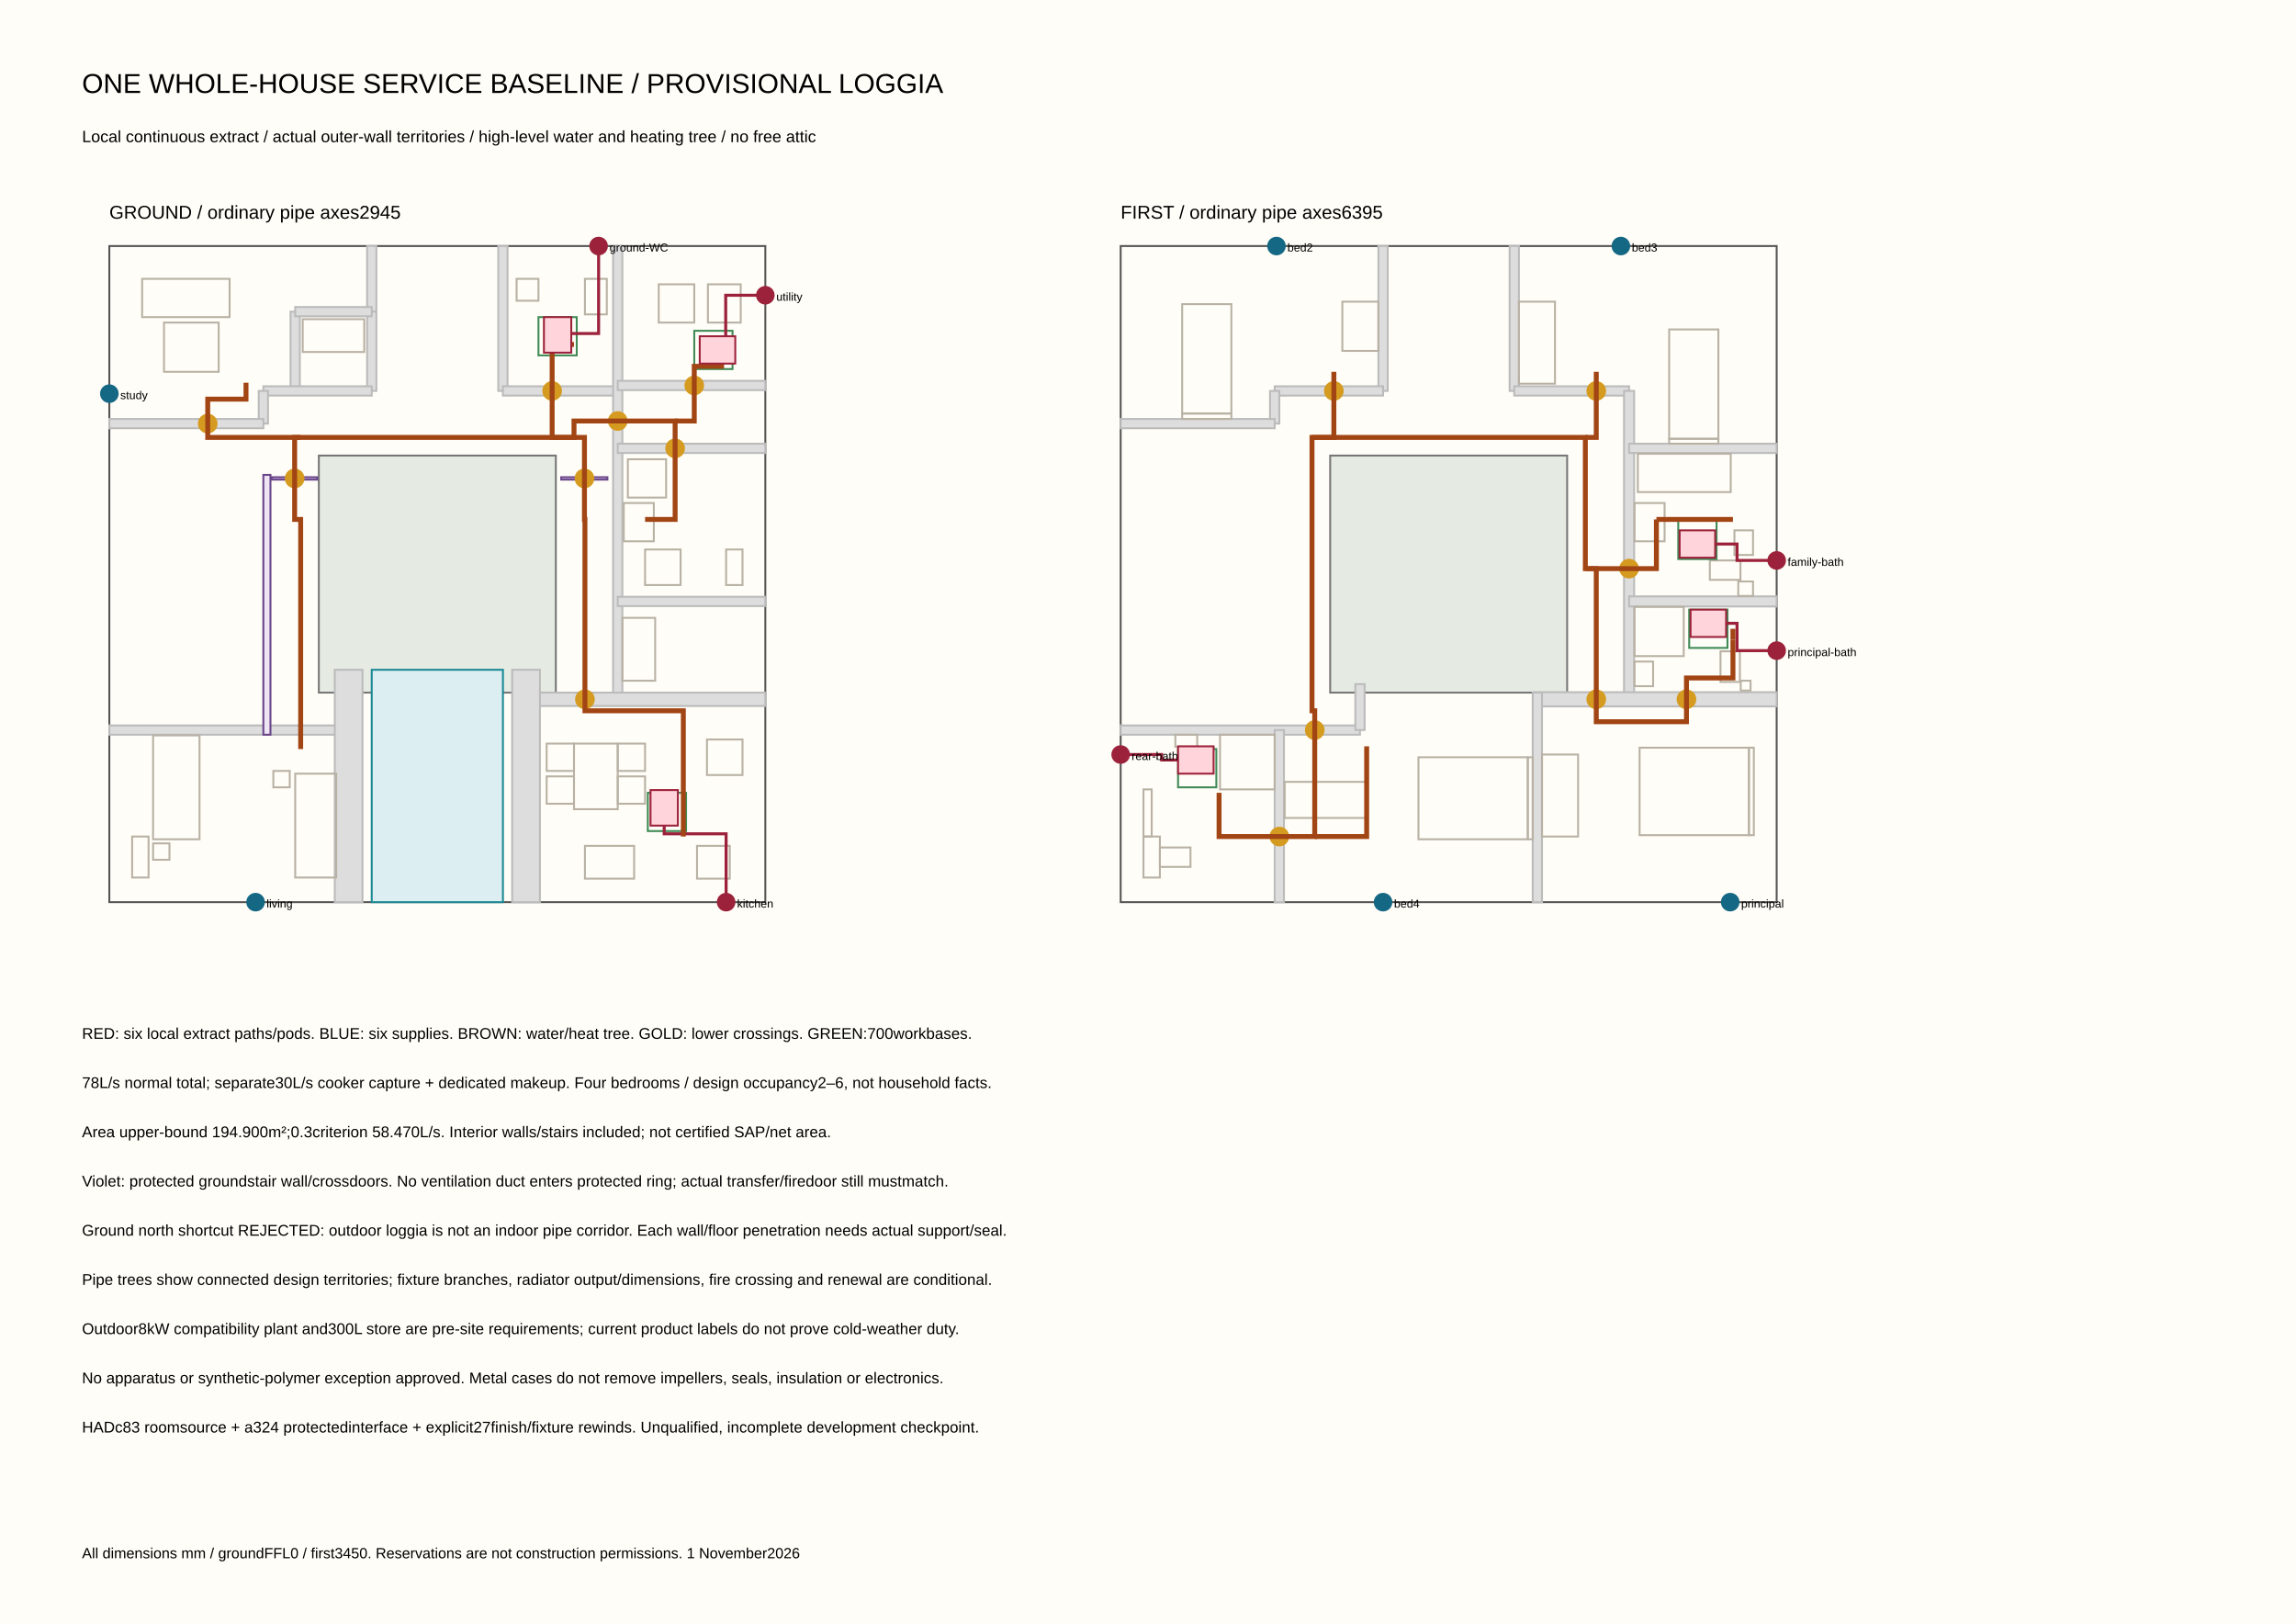
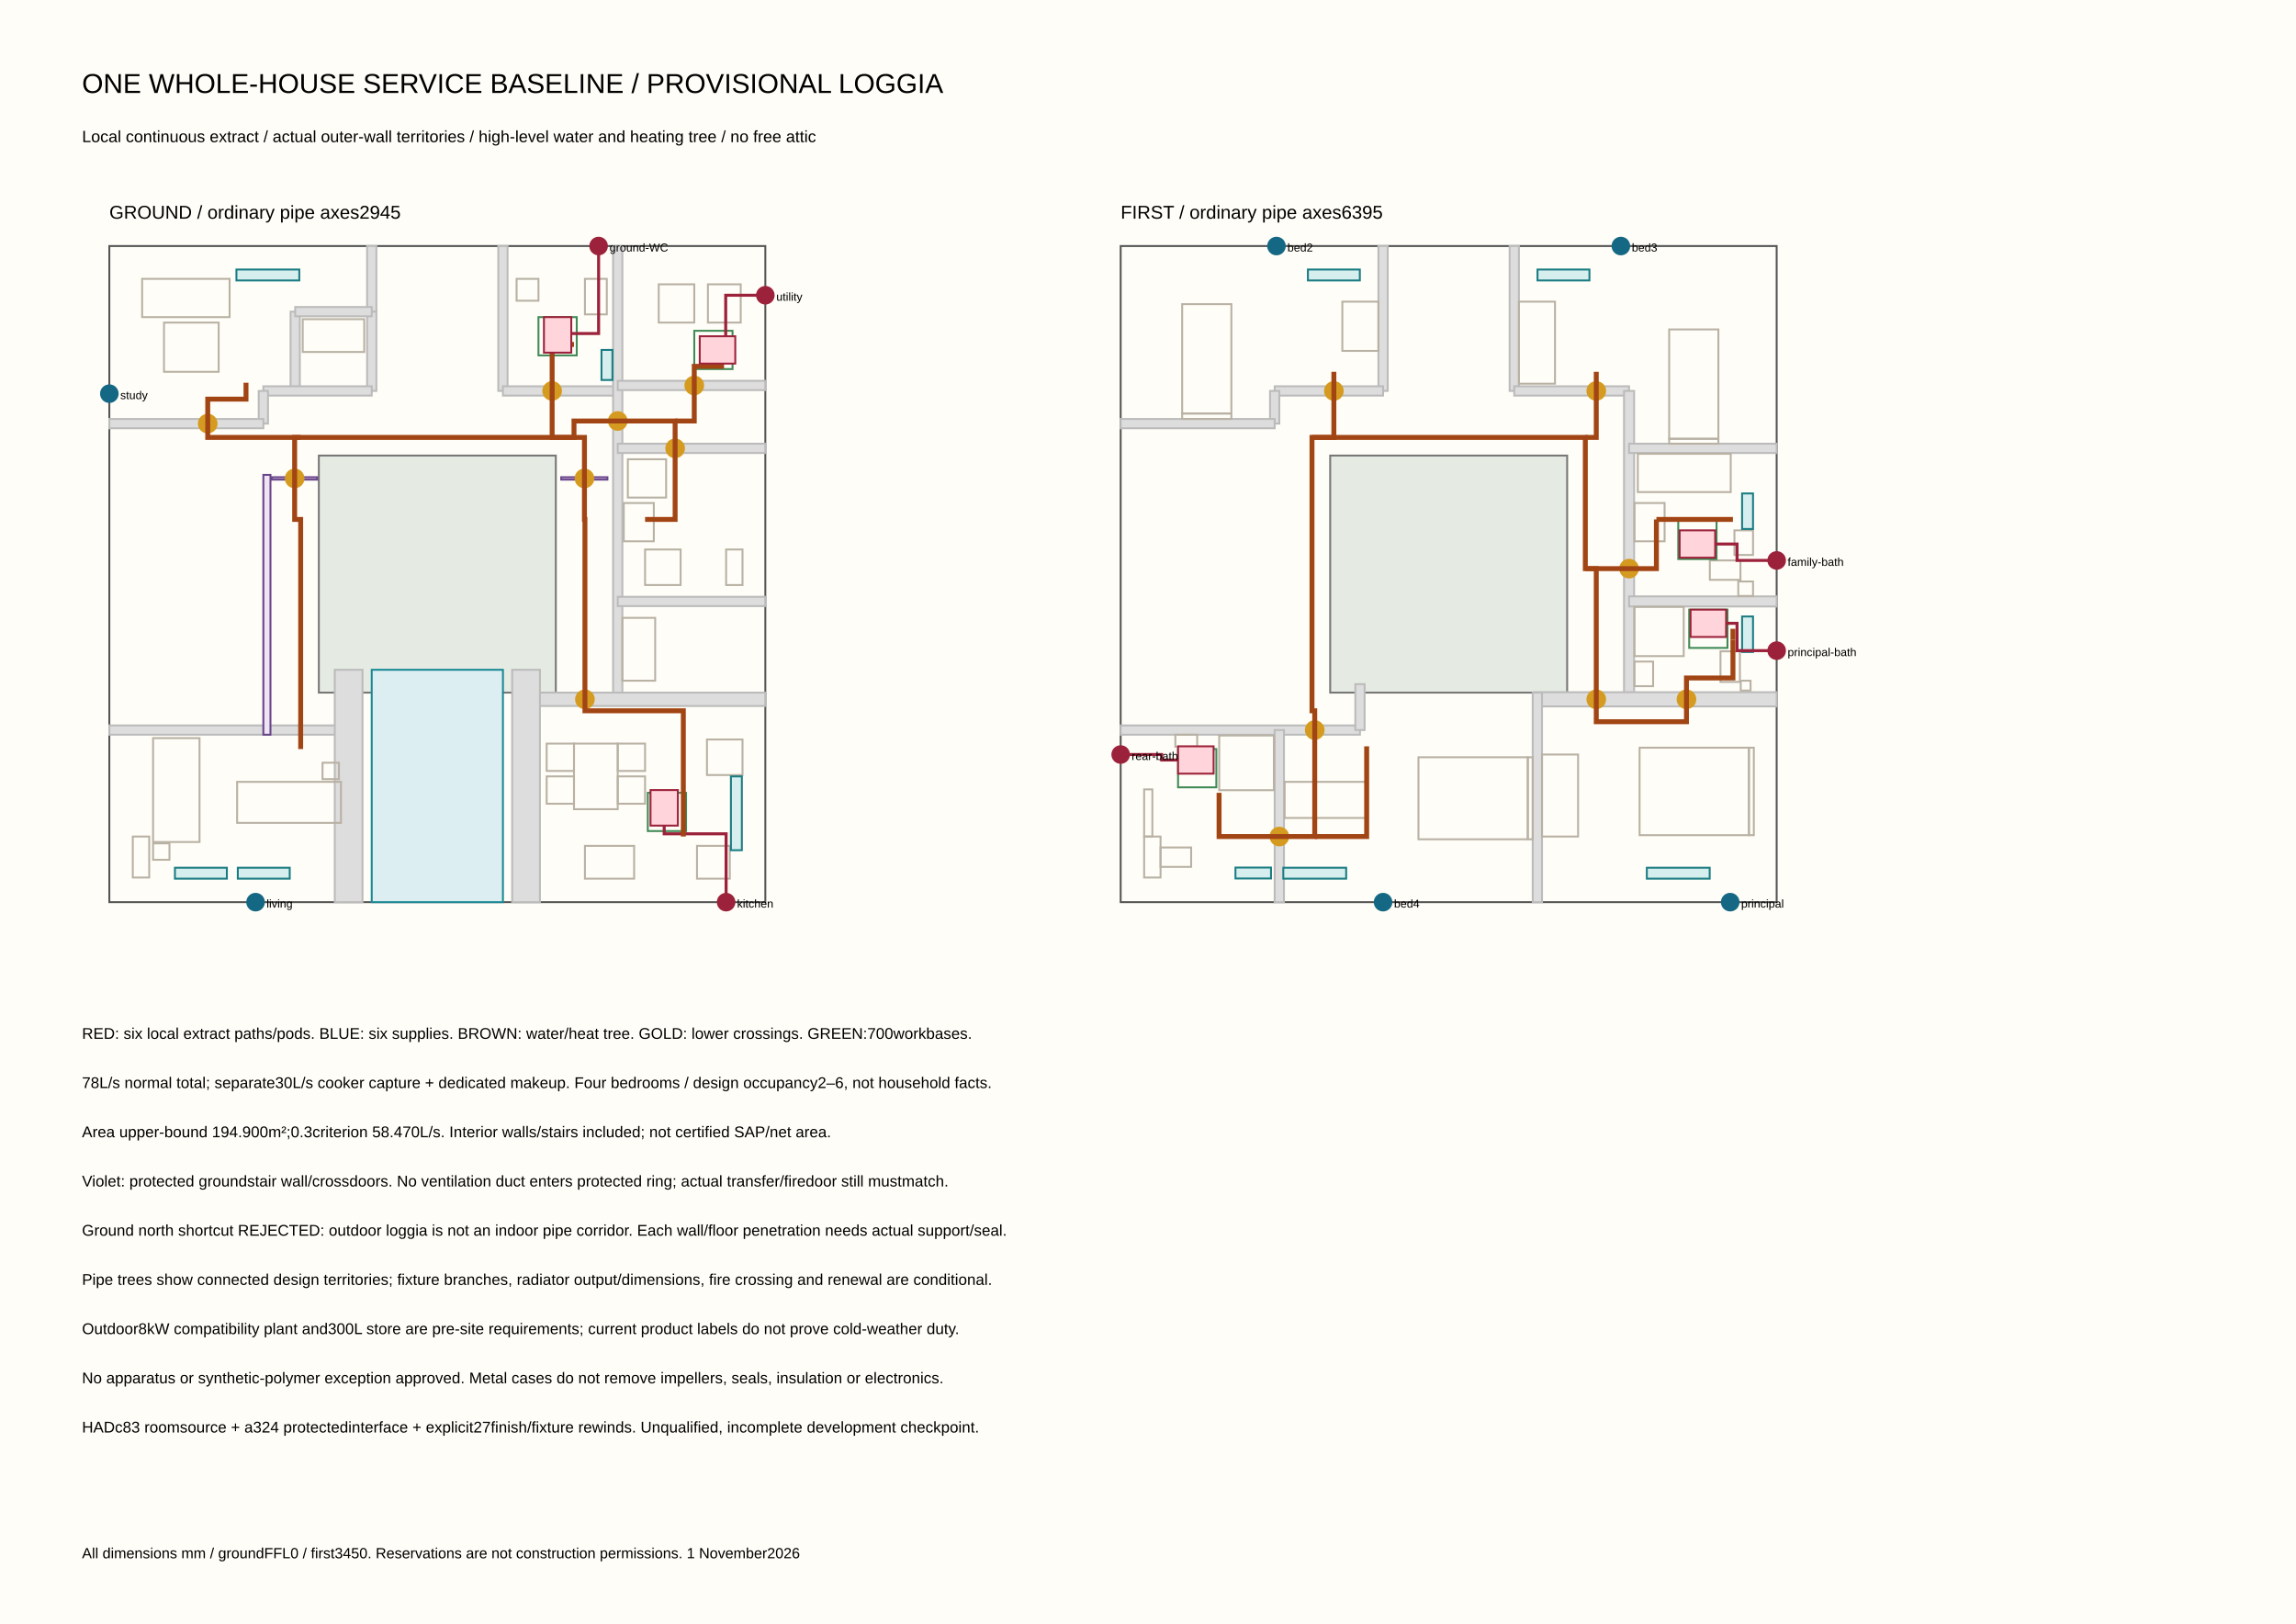
<svg xmlns="http://www.w3.org/2000/svg" width="420mm" height="297mm" viewBox="0 0 420 297">
  <rect width="420" height="297" fill="#fffdf7" />
  <text x="15" y="17" font-size="5" font-family="Arial">ONE WHOLE-HOUSE SERVICE BASELINE / PROVISIONAL LOGGIA</text>
  <text x="15" y="26" font-size="3" font-family="Arial">Local continuous extract / actual outer-wall territories / high-level water and heating tree / no free attic</text>
  <rect x="20.0" y="45.0" width="120.0" height="120.0" fill="none" stroke="#555" stroke-width="0.35" />
  <rect x="58.325" y="83.325" width="43.35" height="43.35" fill="#e5ebe3" stroke="#777" stroke-width="0.35" />
  <rect x="68.0" y="122.5" width="24.0" height="42.5" fill="#dceef1" stroke="#1b8995" stroke-width="0.35" />
  <rect x="67.15" y="45.0" width="1.7" height="12.0" fill="#ddd" stroke="#bbb" stroke-width="0.35" />
  <rect x="67.15" y="57.0" width="1.7" height="14.5" fill="#ddd" stroke="#bbb" stroke-width="0.35" />
  <rect x="53.15" y="57.0" width="1.7" height="14.5" fill="#ddd" stroke="#bbb" stroke-width="0.35" />
  <rect x="54.0" y="56.15" width="14.0" height="1.7" fill="#ddd" stroke="#bbb" stroke-width="0.35" />
  <rect x="48.175" y="70.65" width="19.825" height="1.7" fill="#ddd" stroke="#bbb" stroke-width="0.35" />
  <rect x="47.325" y="71.5" width="1.7" height="5.975" fill="#ddd" stroke="#bbb" stroke-width="0.35" />
  <rect x="20.0" y="76.625" width="28.175" height="1.7" fill="#ddd" stroke="#bbb" stroke-width="0.35" />
  <rect x="91.15" y="45.0" width="1.7" height="26.5" fill="#ddd" stroke="#bbb" stroke-width="0.35" />
  <rect x="92.0" y="70.65" width="21.0" height="1.7" fill="#ddd" stroke="#bbb" stroke-width="0.35" />
  <rect x="112.15" y="45.0" width="1.7" height="82.9" fill="#ddd" stroke="#bbb" stroke-width="0.35" />
  <rect x="113.0" y="69.65" width="27.0" height="1.7" fill="#ddd" stroke="#bbb" stroke-width="0.35" />
  <rect x="113.0" y="81.15" width="27.0" height="1.7" fill="#ddd" stroke="#bbb" stroke-width="0.35" />
  <rect x="113.0" y="109.15" width="27.0" height="1.7" fill="#ddd" stroke="#bbb" stroke-width="0.35" />
  <rect x="20.0" y="132.675" width="43.775" height="1.7" fill="#ddd" stroke="#bbb" stroke-width="0.35" />
  <rect x="95.525" y="126.675" width="44.475" height="2.45" fill="#ddd" stroke="#bbb" stroke-width="0.35" />
  <rect x="61.238" y="122.5" width="5.075" height="42.5" fill="#ddd" stroke="#bbb" stroke-width="0.35" />
  <rect x="93.688" y="122.5" width="5.075" height="42.5" fill="#ddd" stroke="#bbb" stroke-width="0.35" />
  <rect x="26.0" y="51.0" width="16.0" height="7.0" fill="none" stroke="#b8b1a4" stroke-width="0.35" />
  <rect x="30.0" y="59.0" width="10.0" height="9.0" fill="none" stroke="#b8b1a4" stroke-width="0.35" />
  <rect x="55.375" y="58.375" width="11.25" height="6.0" fill="none" stroke="#b8b1a4" stroke-width="0.35" />
  <rect x="107.0" y="51.0" width="4.0" height="6.5" fill="none" stroke="#b8b1a4" stroke-width="0.35" />
  <rect x="94.5" y="51.0" width="4.0" height="4.0" fill="none" stroke="#b8b1a4" stroke-width="0.35" />
  <rect x="114.85" y="84.0" width="7.0" height="7.0" fill="none" stroke="#b8b1a4" stroke-width="0.35" />
  <rect x="114.1" y="92.0" width="5.5" height="7.0" fill="none" stroke="#b8b1a4" stroke-width="0.35" />
  <rect x="113.85" y="113.0" width="6.0" height="11.5" fill="none" stroke="#b8b1a4" stroke-width="0.35" />
-   <rect x="24.175" y="153.0" width="3.0" height="7.5" fill="none" stroke="#b8b1a4" stroke-width="0.35" />
-   <rect x="28.0" y="134.5" width="8.5" height="19.0" fill="none" stroke="#b8b1a4" stroke-width="0.35" />
+   <rect x="24.295" y="153.0" width="3.0" height="7.5" fill="none" stroke="#b8b1a4" stroke-width="0.35" />
+   <rect x="28.0" y="135.0" width="8.5" height="19.0" fill="none" stroke="#b8b1a4" stroke-width="0.35" />
  <rect x="28.0" y="154.25" width="3.0" height="3.0" fill="none" stroke="#b8b1a4" stroke-width="0.35" />
-   <rect x="54.0" y="141.5" width="7.5" height="19.0" fill="none" stroke="#b8b1a4" stroke-width="0.35" />
-   <rect x="50.0" y="141.0" width="3.0" height="3.0" fill="none" stroke="#b8b1a4" stroke-width="0.35" />
+   <rect x="43.375" y="143.0" width="19.0" height="7.5" fill="none" stroke="#b8b1a4" stroke-width="0.35" />
+   <rect x="59.0" y="139.5" width="3.0" height="3.0" fill="none" stroke="#b8b1a4" stroke-width="0.35" />
  <rect x="105.0" y="136.0" width="8.0" height="12.0" fill="none" stroke="#b8b1a4" stroke-width="0.35" />
  <rect x="100.0" y="136.0" width="5.0" height="5.0" fill="none" stroke="#b8b1a4" stroke-width="0.35" />
  <rect x="100.0" y="142.0" width="5.0" height="5.0" fill="none" stroke="#b8b1a4" stroke-width="0.35" />
  <rect x="113.0" y="136.0" width="5.0" height="5.0" fill="none" stroke="#b8b1a4" stroke-width="0.35" />
  <rect x="113.0" y="142.0" width="5.0" height="5.0" fill="none" stroke="#b8b1a4" stroke-width="0.35" />
  <rect x="129.325" y="135.25" width="6.5" height="6.5" fill="none" stroke="#b8b1a4" stroke-width="0.35" />
  <rect x="107.0" y="154.705" width="9.0" height="6.0" fill="none" stroke="#b8b1a4" stroke-width="0.35" />
  <rect x="127.5" y="154.705" width="6.0" height="6.0" fill="none" stroke="#b8b1a4" stroke-width="0.35" />
  <rect x="120.5" y="52.0" width="6.5" height="7.0" fill="none" stroke="#b8b1a4" stroke-width="0.35" />
  <rect x="129.5" y="52.0" width="6.0" height="7.0" fill="none" stroke="#b8b1a4" stroke-width="0.35" />
  <rect x="118.0" y="100.5" width="6.5" height="6.5" fill="none" stroke="#b8b1a4" stroke-width="0.35" />
  <rect x="132.825" y="100.5" width="3.0" height="6.5" fill="none" stroke="#b8b1a4" stroke-width="0.35" />
+   <rect x="43.25" y="49.295" width="11.5" height="2.0" fill="#d7eeee" stroke="#1a7c83" stroke-width="0.35" />
+   <rect x="32.0" y="158.705" width="9.5" height="2.0" fill="#d7eeee" stroke="#1a7c83" stroke-width="0.35" />
+   <rect x="43.5" y="158.705" width="9.5" height="2.0" fill="#d7eeee" stroke="#1a7c83" stroke-width="0.35" />
+   <rect x="133.705" y="142.0" width="2.0" height="13.5" fill="#d7eeee" stroke="#1a7c83" stroke-width="0.35" />
+   <rect x="110.03" y="64.0" width="2.0" height="5.5" fill="#d7eeee" stroke="#1a7c83" stroke-width="0.35" />
  <rect x="48.175" y="86.85" width="1.3" height="47.525" fill="#eee4f3" stroke="#69458a" stroke-width="0.35" />
  <rect x="49.725" y="87.28" width="8.3" height="0.44" fill="#eee4f3" stroke="#69458a" stroke-width="0.35" />
  <rect x="102.663" y="87.28" width="8.45" height="0.44" fill="#eee4f3" stroke="#69458a" stroke-width="0.35" />
  <circle cx="53.9" cy="87.5" r="1.8" fill="#d59b20" />
  <circle cx="106.913" cy="87.5" r="1.8" fill="#d59b20" />
  <circle cx="113.0" cy="77.0" r="1.8" fill="#d59b20" />
  <circle cx="123.5" cy="82.0" r="1.8" fill="#d59b20" />
  <circle cx="127.0" cy="70.5" r="1.8" fill="#d59b20" />
  <circle cx="38.0" cy="77.475" r="1.8" fill="#d59b20" />
  <circle cx="101.0" cy="71.5" r="1.8" fill="#d59b20" />
  <circle cx="107.0" cy="127.9" r="1.8" fill="#d59b20" />
  <rect x="98.5" y="58.0" width="7.0" height="7.0" fill="none" stroke="#3f8a55" stroke-width="0.35" />
  <polyline points="102.0,61.0 104.0,61.0 109.5,61.0 109.5,45.0" stroke="#9c223b" stroke-width=".55" fill="none" />
  <rect x="127.0" y="60.5" width="7.0" height="7.0" fill="none" stroke="#3f8a55" stroke-width="0.35" />
  <polyline points="128.0,64.0 130.0,64.0 132.75,64.0 132.75,54.0 140.0,54.0" stroke="#9c223b" stroke-width=".55" fill="none" />
  <rect x="118.5" y="145.0" width="7.0" height="7.0" fill="none" stroke="#3f8a55" stroke-width="0.35" />
  <polyline points="121.5,144.5 121.5,146.5 121.5,152.5 132.825,152.5 132.825,165.0" stroke="#9c223b" stroke-width=".55" fill="none" />
  <polyline points="118.0,95.0 123.5,95.0 123.5,77.0 105.0,77.0 105.0,80.0 55.0,80.0 53.9,80.0 53.9,95.0 55.0,95.0 55.0,130.0 55.0,137.0" stroke="#a24515" stroke-width=".9" fill="none" />
  <polyline points="105.0,80.0 106.913,80.0 106.913,95.0 107.0,95.0 107.0,130.0 125.0,130.0 125.0,153.0" stroke="#a24515" stroke-width=".9" fill="none" />
  <polyline points="55.0,80.0 38.0,80.0 38.0,73.0 45.0,73.0 45.0,70.0" stroke="#a24515" stroke-width=".9" fill="none" />
  <polyline points="105.0,80.0 101.0,80.0 101.0,63.0 105.0,63.0" stroke="#a24515" stroke-width=".9" fill="none" />
  <polyline points="123.5,77.0 127.0,77.0 127.0,67.0 132.0,67.0 132.0,63.0" stroke="#a24515" stroke-width=".9" fill="none" />
  <rect x="99.5" y="58.0" width="5.0" height="6.5" fill="#ffd5db" stroke="#9c223b" stroke-width="0.35" />
  <circle cx="109.5" cy="45.0" r="1.7" fill="#9c223b" />
  <text x="111.5" y="46.0" font-size="2.1" font-family="Arial">ground-WC</text>
  <rect x="128.0" y="61.5" width="6.5" height="5.0" fill="#ffd5db" stroke="#9c223b" stroke-width="0.35" />
  <circle cx="140.0" cy="54.0" r="1.7" fill="#9c223b" />
  <text x="142.0" y="55.0" font-size="2.1" font-family="Arial">utility</text>
  <rect x="119.0" y="144.5" width="5.0" height="6.5" fill="#ffd5db" stroke="#9c223b" stroke-width="0.35" />
  <circle cx="132.825" cy="165.0" r="1.7" fill="#9c223b" />
  <text x="134.825" y="166.0" font-size="2.1" font-family="Arial">kitchen</text>
  <circle cx="20.0" cy="72.0" r="1.7" fill="#146884" />
  <text x="22.0" y="73.0" font-size="2.1" font-family="Arial">study</text>
  <circle cx="46.75" cy="165.0" r="1.7" fill="#146884" />
  <text x="48.75" y="166.0" font-size="2.1" font-family="Arial">living</text>
  <text x="20" y="40" font-size="3.4" font-family="Arial">GROUND / ordinary pipe axes2945</text>
  <rect x="205.0" y="45.0" width="120.0" height="120.0" fill="none" stroke="#555" stroke-width="0.35" />
  <rect x="243.325" y="83.325" width="43.35" height="43.35" fill="#e5ebe3" stroke="#777" stroke-width="0.35" />
  <rect x="252.15" y="45.0" width="1.7" height="26.5" fill="#ddd" stroke="#bbb" stroke-width="0.35" />
  <rect x="233.175" y="70.65" width="19.825" height="1.7" fill="#ddd" stroke="#bbb" stroke-width="0.35" />
  <rect x="232.325" y="71.5" width="1.7" height="5.975" fill="#ddd" stroke="#bbb" stroke-width="0.35" />
  <rect x="205.0" y="76.625" width="28.175" height="1.7" fill="#ddd" stroke="#bbb" stroke-width="0.35" />
  <rect x="276.15" y="45.0" width="1.7" height="26.5" fill="#ddd" stroke="#bbb" stroke-width="0.35" />
  <rect x="277.0" y="70.65" width="21.0" height="1.7" fill="#ddd" stroke="#bbb" stroke-width="0.35" />
  <rect x="297.075" y="71.5" width="1.85" height="56.4" fill="#ddd" stroke="#bbb" stroke-width="0.35" />
  <rect x="298.0" y="81.15" width="27.0" height="1.7" fill="#ddd" stroke="#bbb" stroke-width="0.35" />
  <rect x="298.0" y="109.075" width="27.0" height="1.85" fill="#ddd" stroke="#bbb" stroke-width="0.35" />
  <rect x="205.0" y="132.675" width="43.775" height="1.7" fill="#ddd" stroke="#bbb" stroke-width="0.35" />
  <rect x="247.925" y="125.125" width="1.7" height="8.4" fill="#ddd" stroke="#bbb" stroke-width="0.35" />
  <rect x="280.525" y="126.6" width="44.475" height="2.6" fill="#ddd" stroke="#bbb" stroke-width="0.35" />
  <rect x="280.375" y="126.675" width="1.7" height="38.325" fill="#ddd" stroke="#bbb" stroke-width="0.35" />
  <rect x="233.175" y="133.525" width="1.7" height="31.475" fill="#ddd" stroke="#bbb" stroke-width="0.35" />
  <rect x="216.25" y="55.625" width="9.0" height="20.0" fill="none" stroke="#b8b1a4" stroke-width="0.35" />
  <rect x="216.25" y="75.625" width="9.0" height="1.0" fill="none" stroke="#b8b1a4" stroke-width="0.35" />
  <rect x="245.55" y="55.175" width="6.6" height="9.0" fill="none" stroke="#b8b1a4" stroke-width="0.35" />
  <rect x="305.337" y="60.25" width="9.0" height="20.0" fill="none" stroke="#b8b1a4" stroke-width="0.35" />
  <rect x="305.337" y="80.25" width="9.0" height="0.9" fill="none" stroke="#b8b1a4" stroke-width="0.35" />
  <rect x="277.85" y="55.175" width="6.6" height="15.0" fill="none" stroke="#b8b1a4" stroke-width="0.35" />
  <rect x="259.475" y="138.5" width="20.0" height="15.0" fill="none" stroke="#b8b1a4" stroke-width="0.35" />
  <rect x="279.475" y="138.5" width="0.9" height="15.0" fill="none" stroke="#b8b1a4" stroke-width="0.35" />
  <rect x="235.0" y="143.0" width="15.0" height="6.6" fill="none" stroke="#b8b1a4" stroke-width="0.35" />
  <rect x="299.925" y="136.75" width="20.0" height="16.0" fill="none" stroke="#b8b1a4" stroke-width="0.35" />
  <rect x="319.925" y="136.75" width="0.9" height="16.0" fill="none" stroke="#b8b1a4" stroke-width="0.35" />
  <rect x="282.075" y="138.0" width="6.6" height="15.0" fill="none" stroke="#b8b1a4" stroke-width="0.35" />
-   <rect x="223.175" y="134.375" width="10.0" height="10.0" fill="none" stroke="#b8b1a4" stroke-width="0.35" />
-   <rect x="212.175" y="155.0" width="5.6" height="3.55" fill="none" stroke="#b8b1a4" stroke-width="0.35" />
+   <rect x="223.025" y="134.525" width="10.0" height="10.0" fill="none" stroke="#b8b1a4" stroke-width="0.35" />
+   <rect x="212.295" y="155.0" width="5.6" height="3.55" fill="none" stroke="#b8b1a4" stroke-width="0.35" />
  <rect x="215.0" y="134.375" width="4.0" height="2.2" fill="none" stroke="#b8b1a4" stroke-width="0.35" />
-   <rect x="209.175" y="153.0" width="3.0" height="7.5" fill="none" stroke="#b8b1a4" stroke-width="0.35" />
-   <rect x="209.175" y="144.375" width="1.5" height="8.625" fill="none" stroke="#b8b1a4" stroke-width="0.35" />
+   <rect x="209.295" y="153.0" width="3.0" height="7.5" fill="none" stroke="#b8b1a4" stroke-width="0.35" />
+   <rect x="209.295" y="144.375" width="1.5" height="8.625" fill="none" stroke="#b8b1a4" stroke-width="0.35" />
  <rect x="299.0" y="111.0" width="9.0" height="9.0" fill="none" stroke="#b8b1a4" stroke-width="0.35" />
  <rect x="314.725" y="119.125" width="3.55" height="5.6" fill="none" stroke="#b8b1a4" stroke-width="0.35" />
  <rect x="299.0" y="121.0" width="3.4" height="4.5" fill="none" stroke="#b8b1a4" stroke-width="0.35" />
  <rect x="318.425" y="124.5" width="1.8" height="1.8" fill="none" stroke="#b8b1a4" stroke-width="0.35" />
  <rect x="312.775" y="102.5" width="5.6" height="3.55" fill="none" stroke="#b8b1a4" stroke-width="0.35" />
  <rect x="317.275" y="97.0" width="3.4" height="4.5" fill="none" stroke="#b8b1a4" stroke-width="0.35" />
  <rect x="299.6" y="83.0" width="17.0" height="7.0" fill="none" stroke="#b8b1a4" stroke-width="0.35" />
  <rect x="317.975" y="106.35" width="2.7" height="2.65" fill="none" stroke="#b8b1a4" stroke-width="0.35" />
  <rect x="299.0" y="92.0" width="5.5" height="7.0" fill="none" stroke="#b8b1a4" stroke-width="0.35" />
+   <rect x="239.25" y="49.295" width="9.5" height="2.0" fill="#d7eeee" stroke="#1a7c83" stroke-width="0.35" />
+   <rect x="281.25" y="49.295" width="9.5" height="2.0" fill="#d7eeee" stroke="#1a7c83" stroke-width="0.35" />
+   <rect x="234.75" y="158.705" width="11.5" height="2.0" fill="#d7eeee" stroke="#1a7c83" stroke-width="0.35" />
+   <rect x="301.25" y="158.705" width="11.5" height="2.0" fill="#d7eeee" stroke="#1a7c83" stroke-width="0.35" />
+   <rect x="226.0" y="158.675" width="6.5" height="2.0" fill="#d7eeee" stroke="#1a7c83" stroke-width="0.35" />
+   <rect x="318.675" y="90.25" width="2.0" height="6.5" fill="#d7eeee" stroke="#1a7c83" stroke-width="0.35" />
+   <rect x="318.675" y="112.75" width="2.0" height="6.5" fill="#d7eeee" stroke="#1a7c83" stroke-width="0.35" />
  <circle cx="298.0" cy="104.0" r="1.8" fill="#d59b20" />
  <circle cx="244.0" cy="71.5" r="1.8" fill="#d59b20" />
  <circle cx="292.0" cy="71.5" r="1.8" fill="#d59b20" />
  <circle cx="240.5" cy="133.525" r="1.8" fill="#d59b20" />
  <circle cx="234.025" cy="153.0" r="1.8" fill="#d59b20" />
  <circle cx="292.0" cy="127.9" r="1.8" fill="#d59b20" />
  <circle cx="308.5" cy="127.9" r="1.8" fill="#d59b20" />
  <rect x="215.5" y="137.0" width="7.0" height="7.0" fill="none" stroke="#3f8a55" stroke-width="0.35" />
  <polyline points="222.0,139.0 212.5,139.0 212.5,138.0 205.0,138.0" stroke="#9c223b" stroke-width=".55" fill="none" />
  <rect x="307.0" y="95.25" width="7.0" height="7.0" fill="none" stroke="#3f8a55" stroke-width="0.35" />
  <polyline points="313.75,99.5 317.75,99.5 317.75,102.5 325.0,102.5" stroke="#9c223b" stroke-width=".55" fill="none" />
  <rect x="309.0" y="111.5" width="7.0" height="7.0" fill="none" stroke="#3f8a55" stroke-width="0.35" />
  <polyline points="315.75,114.0 317.75,114.0 317.75,119.0 317.75,119.0 325.0,119.0" stroke="#9c223b" stroke-width=".55" fill="none" />
  <polyline points="303.0,95.0 303.0,104.0 290.0,104.0 290.0,80.0 240.0,80.0 240.0,130.0 240.5,130.0 240.5,153.0 223.0,153.0 223.0,145.0" stroke="#a24515" stroke-width=".9" fill="none" />
  <polyline points="290.0,104.0 292.0,104.0 292.0,132.0 308.5,132.0 308.5,124.0 317.0,124.0 317.0,117.0" stroke="#a24515" stroke-width=".9" fill="none" />
  <polyline points="240.5,153.0 250.0,153.0 250.0,136.5" stroke="#a24515" stroke-width=".9" fill="none" />
  <polyline points="240.0,80.0 244.0,80.0 244.0,68.0" stroke="#a24515" stroke-width=".9" fill="none" />
  <polyline points="290.0,80.0 292.0,80.0 292.0,68.0" stroke="#a24515" stroke-width=".9" fill="none" />
  <polyline points="303.0,95.0 317.0,95.0" stroke="#a24515" stroke-width=".9" fill="none" />
  <polyline points="317.0,117.0 317.0,115.0" stroke="#a24515" stroke-width=".9" fill="none" />
  <rect x="215.5" y="136.5" width="6.5" height="5.0" fill="#ffd5db" stroke="#9c223b" stroke-width="0.35" />
  <circle cx="205.0" cy="138.0" r="1.7" fill="#9c223b" />
  <text x="207.0" y="139.0" font-size="2.1" font-family="Arial">rear-bath</text>
  <rect x="307.25" y="97.0" width="6.5" height="5.0" fill="#ffd5db" stroke="#9c223b" stroke-width="0.35" />
  <circle cx="325.0" cy="102.5" r="1.7" fill="#9c223b" />
  <text x="327.0" y="103.5" font-size="2.1" font-family="Arial">family-bath</text>
  <rect x="309.25" y="111.5" width="6.5" height="5.0" fill="#ffd5db" stroke="#9c223b" stroke-width="0.35" />
  <circle cx="325.0" cy="119.0" r="1.7" fill="#9c223b" />
  <text x="327.0" y="120.0" font-size="2.1" font-family="Arial">principal-bath</text>
  <circle cx="233.5" cy="45.0" r="1.7" fill="#146884" />
  <text x="235.5" y="46.0" font-size="2.1" font-family="Arial">bed2</text>
  <circle cx="296.5" cy="45.0" r="1.7" fill="#146884" />
  <text x="298.5" y="46.0" font-size="2.1" font-family="Arial">bed3</text>
  <circle cx="253.0" cy="165.0" r="1.7" fill="#146884" />
  <text x="255.0" y="166.0" font-size="2.1" font-family="Arial">bed4</text>
  <circle cx="316.5" cy="165.0" r="1.7" fill="#146884" />
  <text x="318.5" y="166.0" font-size="2.1" font-family="Arial">principal</text>
  <text x="205" y="40" font-size="3.4" font-family="Arial">FIRST / ordinary pipe axes6395</text>
  <text x="15" y="190" font-size="2.85" font-family="Arial">RED: six local extract paths/pods. BLUE: six supplies. BROWN: water/heat tree. GOLD: lower crossings. GREEN:700workbases.</text>
  <text x="15" y="199" font-size="2.85" font-family="Arial">78L/s normal total; separate30L/s cooker capture + dedicated makeup. Four bedrooms / design occupancy2–6, not household facts.</text>
  <text x="15" y="208" font-size="2.85" font-family="Arial">Area upper-bound 194.900m²;0.3criterion 58.470L/s. Interior walls/stairs included; not certified SAP/net area.</text>
  <text x="15" y="217" font-size="2.85" font-family="Arial">Violet: protected groundstair wall/crossdoors. No ventilation duct enters protected ring; actual transfer/firedoor still mustmatch.</text>
  <text x="15" y="226" font-size="2.85" font-family="Arial">Ground north shortcut REJECTED: outdoor loggia is not an indoor pipe corridor. Each wall/floor penetration needs actual support/seal.</text>
  <text x="15" y="235" font-size="2.85" font-family="Arial">Pipe trees show connected design territories; fixture branches, radiator output/dimensions, fire crossing and renewal are conditional.</text>
  <text x="15" y="244" font-size="2.85" font-family="Arial">Outdoor8kW compatibility plant and300L store are pre-site requirements; current product labels do not prove cold-weather duty.</text>
  <text x="15" y="253" font-size="2.85" font-family="Arial">No apparatus or synthetic-polymer exception approved. Metal cases do not remove impellers, seals, insulation or electronics.</text>
  <text x="15" y="262" font-size="2.85" font-family="Arial">HADc83 roomsource + a324 protectedinterface + explicit27finish/fixture rewinds. Unqualified, incomplete development checkpoint.</text>
  <text x="15" y="285" font-size="2.7" font-family="Arial">All dimensions mm / groundFFL0 / first3450. Reservations are not construction permissions. 1 November2026</text>
</svg>
